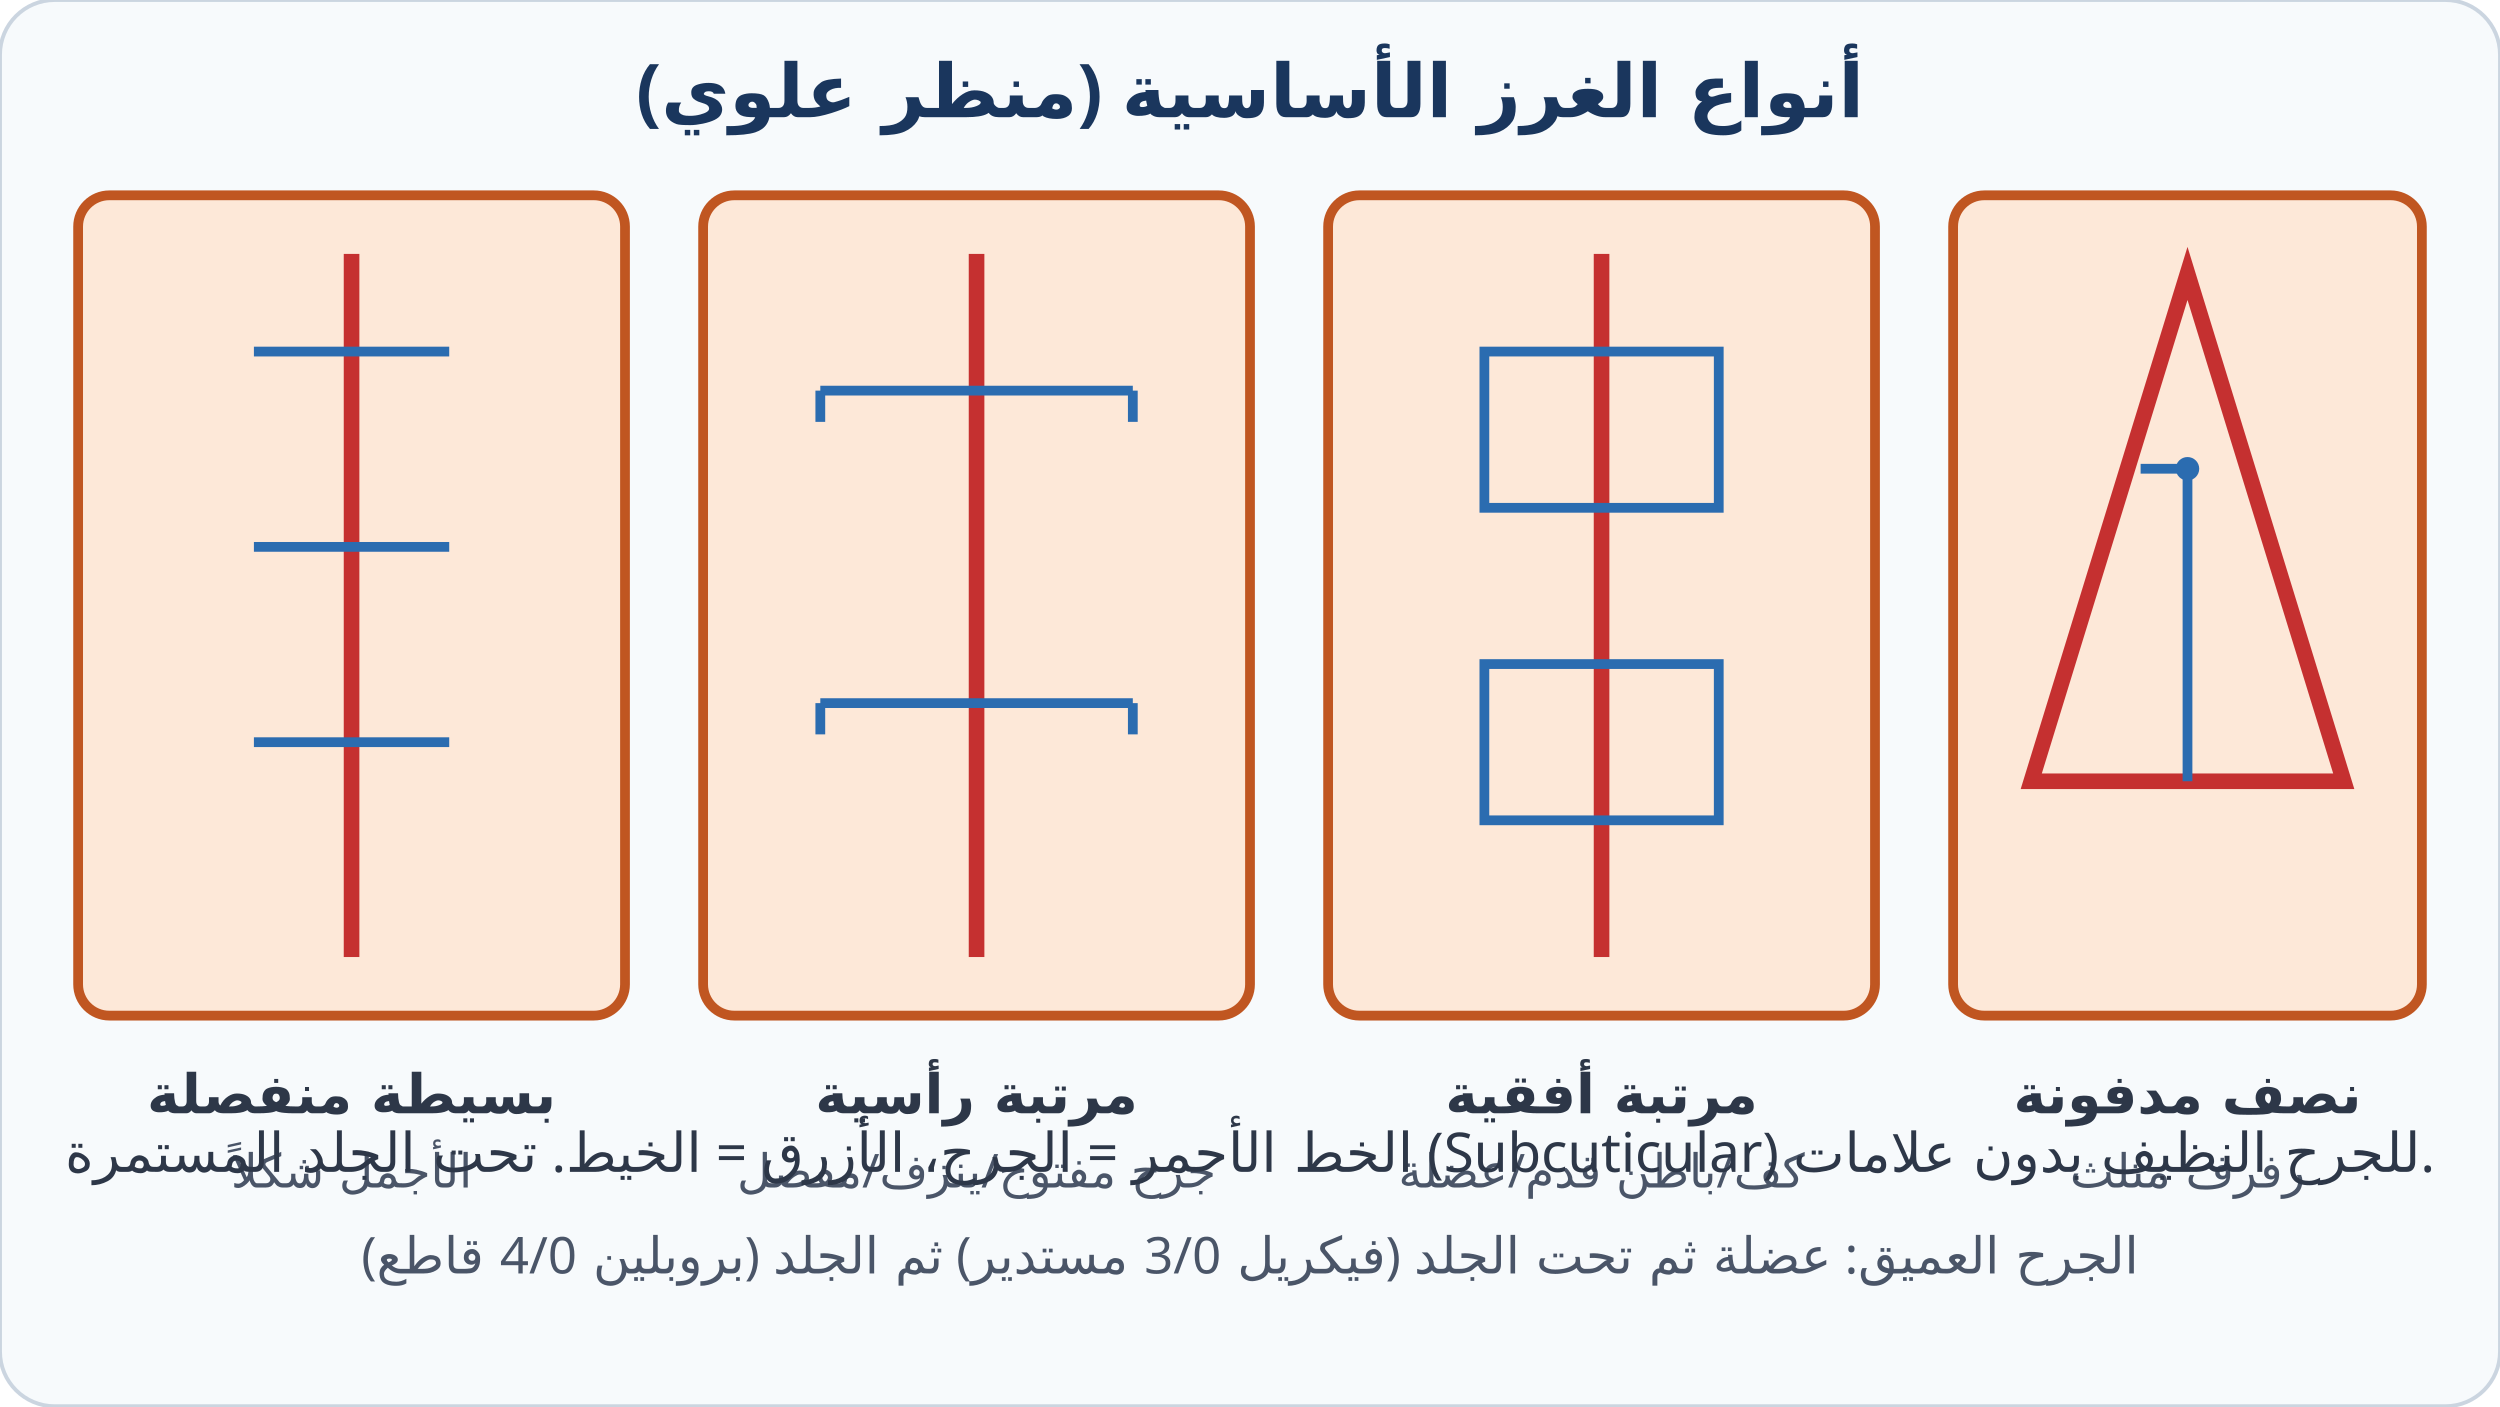
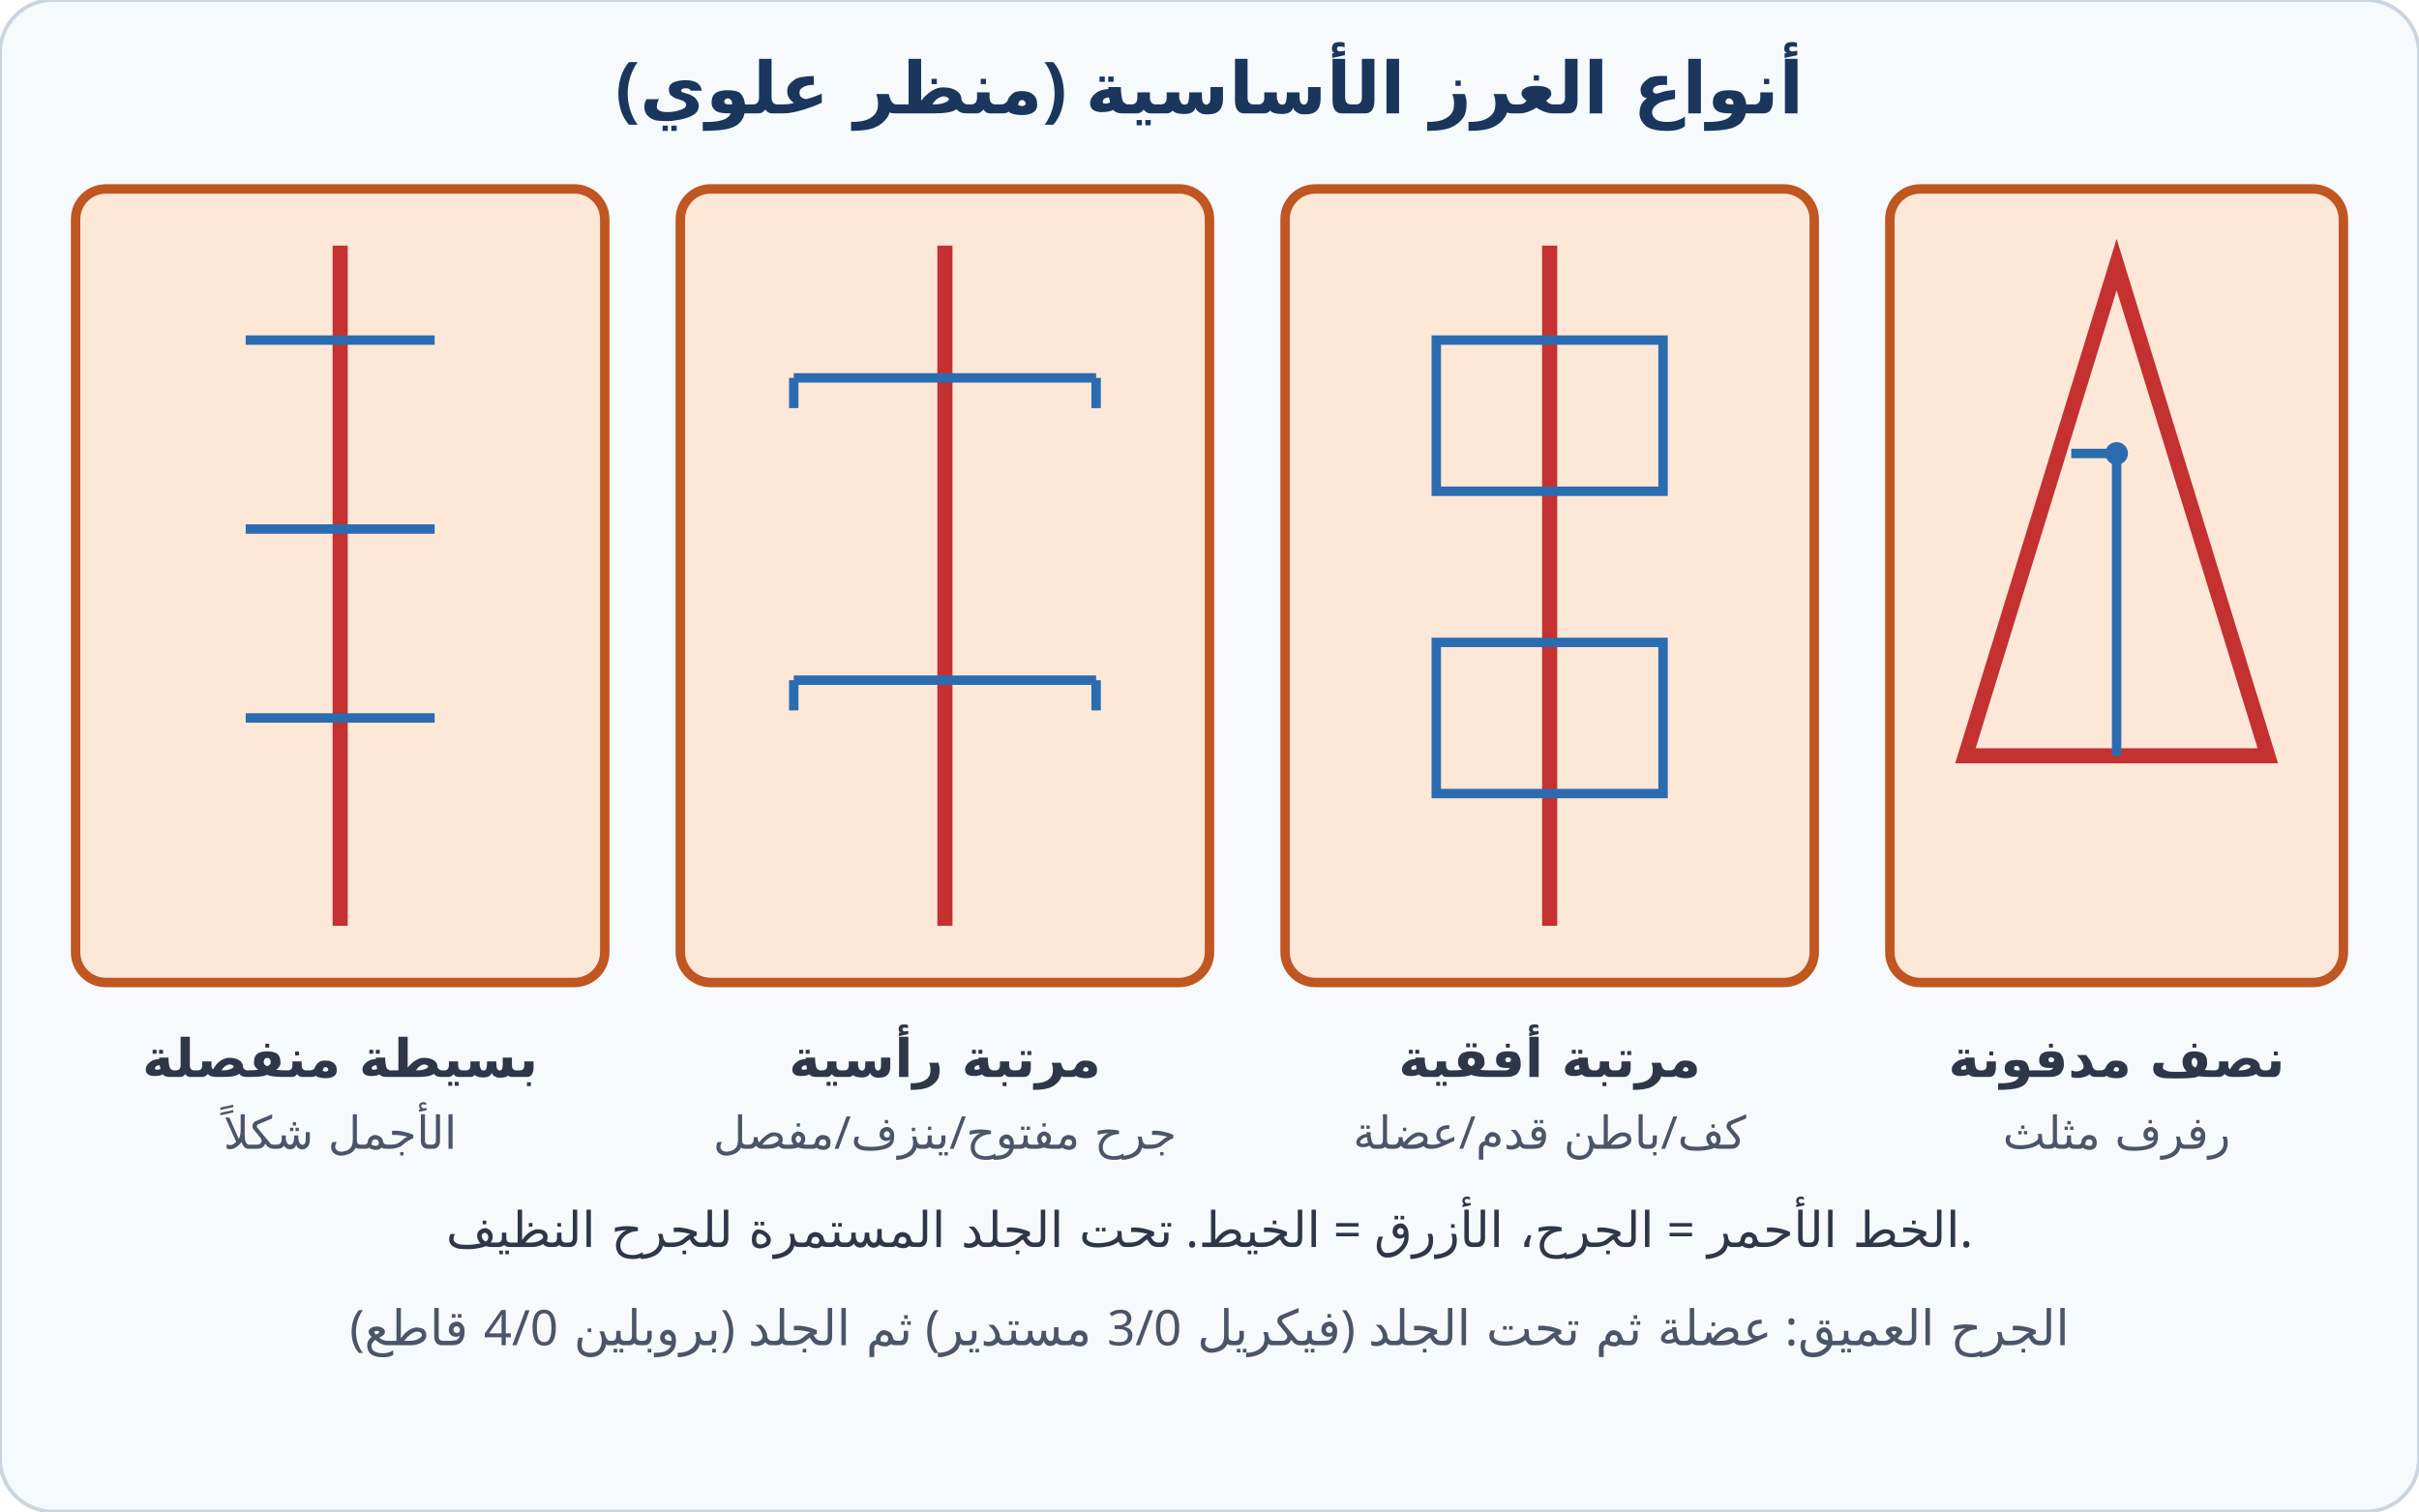
- <svg xmlns="http://www.w3.org/2000/svg" viewBox="0 0 640 360" font-family="Cairo, Tahoma, sans-serif">
-   <rect width="640" height="360" rx="14" fill="#f7fafc" stroke="#cbd5e0" />
+ <svg xmlns="http://www.w3.org/2000/svg" viewBox="0 0 640 400" font-family="Cairo, Tahoma, sans-serif">
+   <rect width="640" height="400" rx="14" fill="#f7fafc" stroke="#cbd5e0" />
  <text x="320" y="30" text-anchor="middle" font-size="19" font-weight="700" fill="#1a365d">أنواع الغرز الأساسية (منظر علوي)</text>
  <g stroke-width="2.5" fill="none">
    <g transform="translate(20,50)">
      <rect width="140" height="210" rx="8" fill="#fde8d8" stroke="#c05621" />
      <line x1="70" y1="15" x2="70" y2="195" stroke="#c53030" stroke-width="4" />
      <path d="M45 40H95M45 90H95M45 140H95" stroke="#2b6cb0" />
      <text x="70" y="235" text-anchor="middle" font-size="14" font-weight="700" fill="#2d3748" stroke="none">بسيطة منفصلة</text>
      <text x="70" y="254" text-anchor="middle" font-size="12" fill="#4a5568" stroke="none">الأجمل شكلاً</text>
    </g>
    <g transform="translate(180,50)">
      <rect width="140" height="210" rx="8" fill="#fde8d8" stroke="#c05621" />
      <line x1="70" y1="15" x2="70" y2="195" stroke="#c53030" stroke-width="4" />
      <path d="M30 50H110M52 50H88M30 130H110M52 130H88" stroke="#2b6cb0" />
      <path d="M30 50V58M110 50V58M30 130V138M110 130V138" stroke="#2b6cb0" />
      <text x="70" y="235" text-anchor="middle" font-size="14" font-weight="700" fill="#2d3748" stroke="none">مرتبة رأسية</text>
      <text x="70" y="254" text-anchor="middle" font-size="12" fill="#4a5568" stroke="none">جرح مفتوح/ينزف/مفصل</text>
    </g>
    <g transform="translate(340,50)">
      <rect width="140" height="210" rx="8" fill="#fde8d8" stroke="#c05621" />
      <line x1="70" y1="15" x2="70" y2="195" stroke="#c53030" stroke-width="4" />
      <path d="M40 40H100V80H40Z M40 120H100V160H40Z" stroke="#2b6cb0" />
      <text x="70" y="235" text-anchor="middle" font-size="14" font-weight="700" fill="#2d3748" stroke="none">مرتبة أفقية</text>
      <text x="70" y="254" text-anchor="middle" font-size="12" fill="#4a5568" stroke="none">كف/باطن قدم/عضلة</text>
    </g>
    <g transform="translate(500,50)">
      <rect width="120" height="210" rx="8" fill="#fde8d8" stroke="#c05621" />
      <path d="M60 20L20 150H100Z" stroke="#c53030" stroke-width="4" />
      <path d="M60 150V70H48" stroke="#2b6cb0" />
      <circle cx="60" cy="70" r="3" fill="#2b6cb0" />
      <text x="60" y="235" text-anchor="middle" font-size="14" font-weight="700" fill="#2d3748" stroke="none">نصف مدفونة</text>
      <text x="60" y="254" text-anchor="middle" font-size="12" fill="#4a5568" stroke="none">رفرف مثلث</text>
    </g>
  </g>
-   <text x="320" y="300" text-anchor="middle" font-size="14" fill="#2d3748">الخط الأحمر = الجرح، الأزرق = الخيط. تحت الجلد المستمرة (Subcuticular) للجرح النظيف بدون علامات.</text>
-   <text x="320" y="326" text-anchor="middle" font-size="13" fill="#4a5568">الجرح العميق: عضلة ثم تحت الجلد (فيكريل 3/0 مستدير) ثم الجلد (بروبلين 4/0 قاطع)</text>
+   <text x="320" y="330" text-anchor="middle" font-size="13" fill="#2d3748">الخط الأحمر = الجرح، الأزرق = الخيط. تحت الجلد المستمرة للجرح النظيف.</text>
+   <text x="320" y="356" text-anchor="middle" font-size="13" fill="#4a5568">الجرح العميق: عضلة ثم تحت الجلد (فيكريل 3/0 مستدير) ثم الجلد (بروبلين 4/0 قاطع)</text>
</svg>
